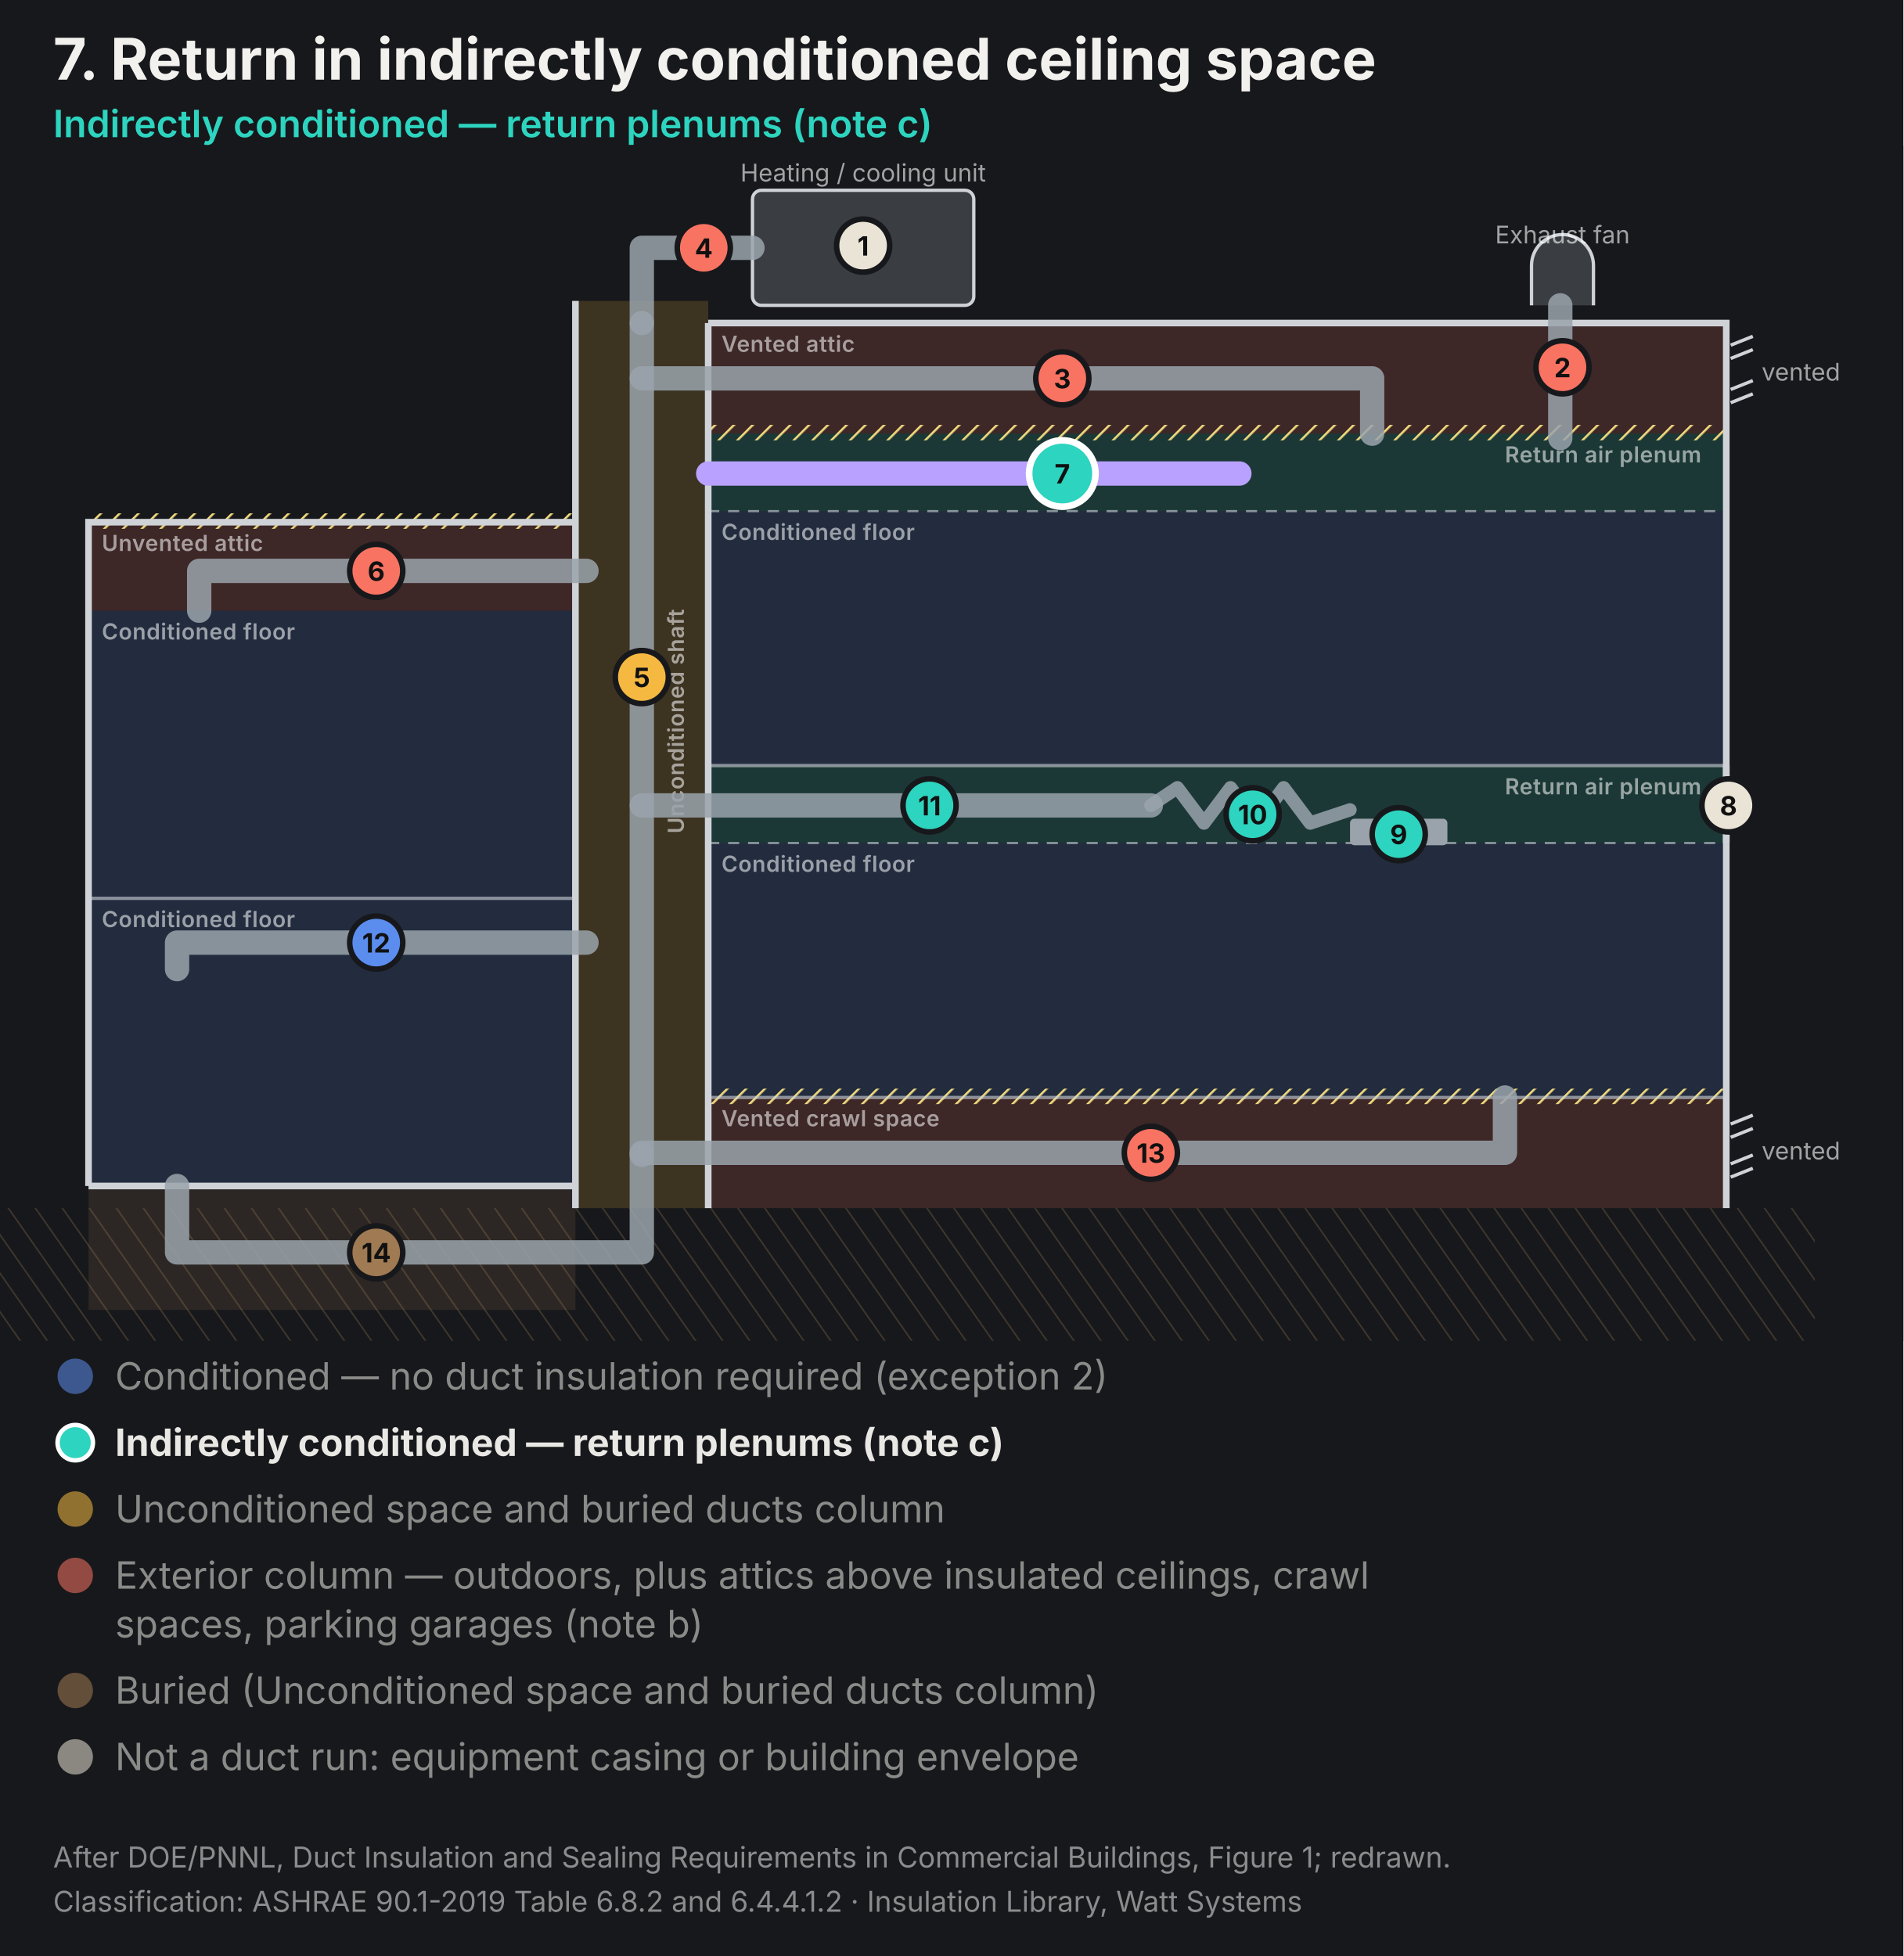
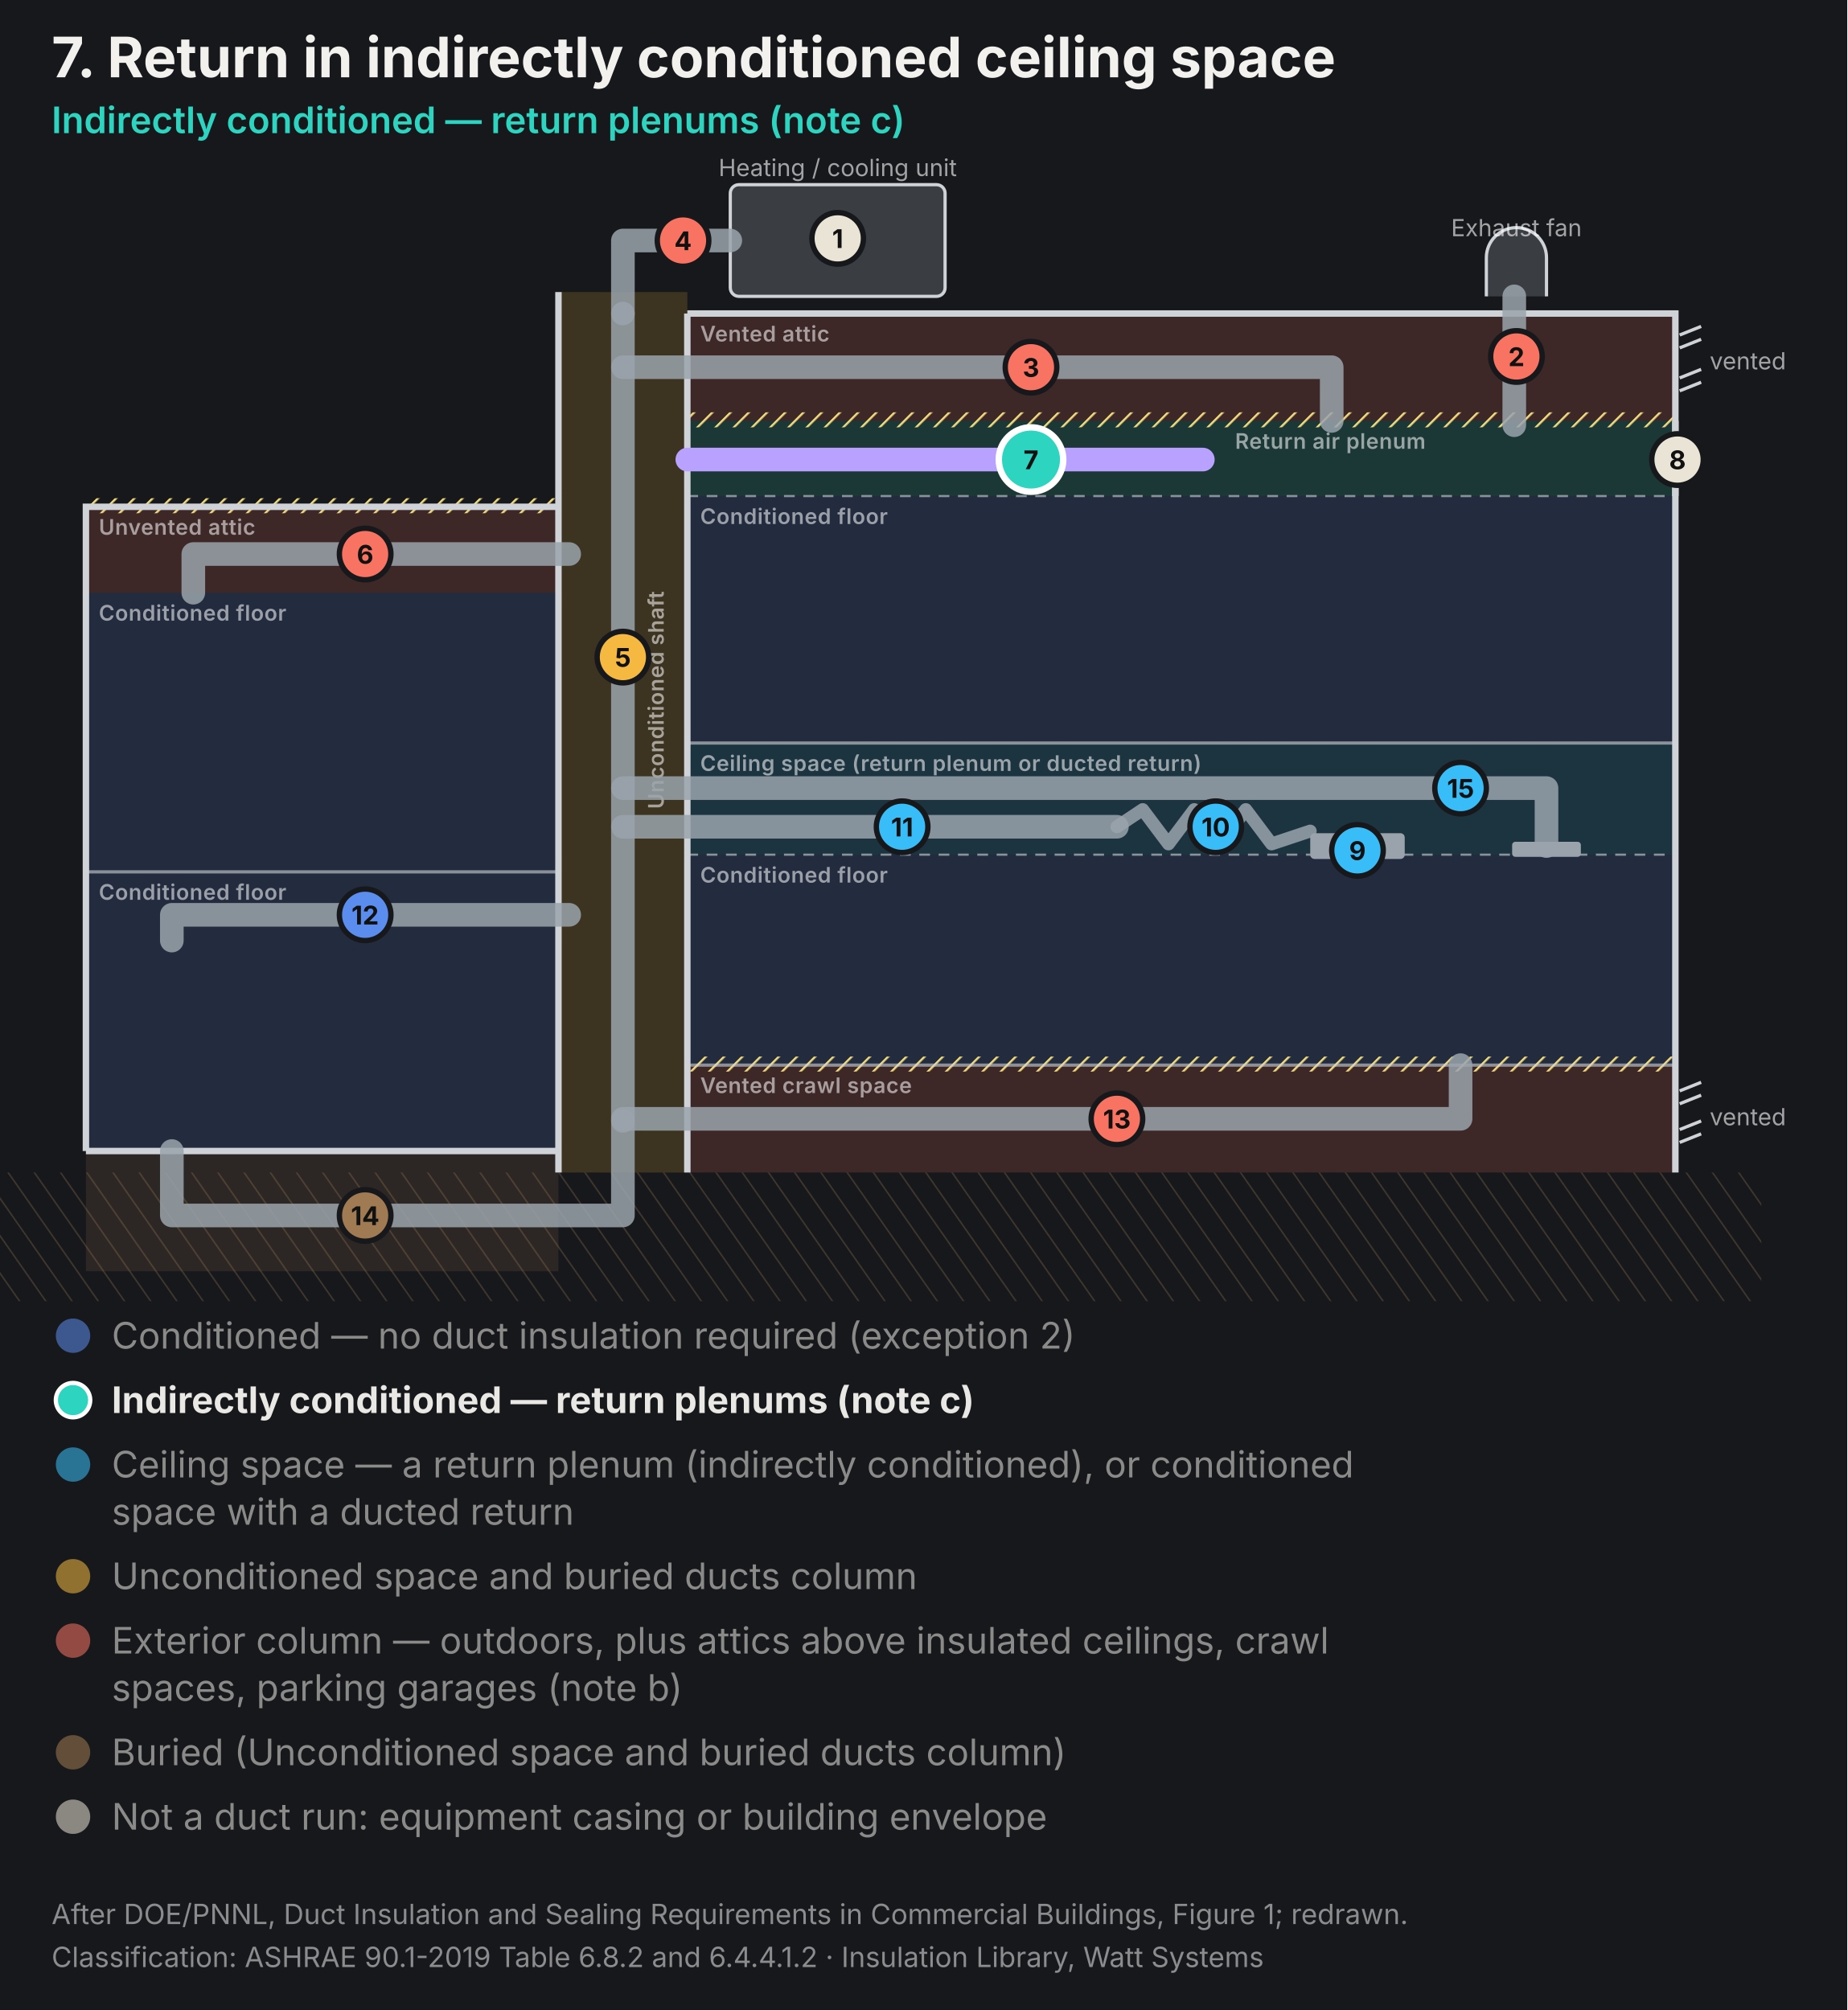
- <svg xmlns="http://www.w3.org/2000/svg" viewBox="0 0 860 884" width="860" height="884" font-family="system-ui, -apple-system, Segoe UI, sans-serif">
-   <rect width="860" height="884" fill="#17181b" />
+ <svg xmlns="http://www.w3.org/2000/svg" viewBox="0 0 860 936" width="860" height="936" font-family="system-ui, -apple-system, Segoe UI, sans-serif">
+   <rect width="860" height="936" fill="#17181b" />
  <text x="24" y="36" fill="#f2f1ee" font-size="26" font-weight="750">7. Return in indirectly conditioned ceiling space</text>
  <text x="24" y="62" fill="#2dd4bf" font-size="17" font-weight="600">Indirectly conditioned — return plenums (note c)</text>
-   <svg viewBox="80 40 860 540" role="img" aria-label="Building section with 14 numbered duct locations" width="860" height="540" x="0" y="66">
+   <svg viewBox="80 40 860 540" role="img" aria-label="Building section with 15 numbered duct locations" width="860" height="540" x="0" y="66">
    <style>
.g-space { font: 600 10px system-ui, -apple-system, sans-serif; fill: rgba(255,255,255,0.55); letter-spacing: 0.02em; }
.g-note { font: 11px system-ui, -apple-system, sans-serif; fill: rgba(255,255,255,0.6); }
.g-spot circle { stroke: #17181b; stroke-width: 2.5; }
.g-spot text { font: 750 12px system-ui, -apple-system, sans-serif; fill: #111; }
.g-spot.on circle { r: 15; stroke: #fff; stroke-width: 3; }
</style>
    <rect x="80" y="40" width="860" height="540" fill="#17181b" />
    <defs>
      <pattern id="g-hatch" width="6" height="6" patternUnits="userSpaceOnUse" patternTransform="rotate(45)">
        <line x1="0" y1="0" x2="0" y2="6" stroke="#e8d27a" stroke-width="2" />
      </pattern>
      <pattern id="g-earth" width="10" height="10" patternUnits="userSpaceOnUse" patternTransform="rotate(-35)">
        <line x1="0" y1="0" x2="0" y2="10" stroke="#5a4a3a" stroke-width="1.5" />
      </pattern>
    </defs>
    <rect x="80" y="520" width="820" height="60" fill="url(#g-earth)" opacity="0.55" />
    <rect x="120" y="510" width="220" height="56" fill="#a07a52" opacity="0.16" />
    <g>
      <rect x="400" y="120" width="460" height="50" fill="#f97362" opacity="0.17" />
      <text x="406" y="133" class="g-space">Vented attic</text>
    </g>
    <g>
      <rect x="400" y="170" width="460" height="35" fill="#2dd4bf" opacity="0.17" />
-       <text x="760" y="183" class="g-space">Return air plenum</text>
+       <text x="655" y="183" class="g-space">Return air plenum</text>
    </g>
    <g>
      <rect x="400" y="205" width="460" height="115" fill="#5b8def" opacity="0.17" />
      <text x="406" y="218" class="g-space">Conditioned floor</text>
    </g>
    <g>
-       <rect x="400" y="320" width="460" height="35" fill="#2dd4bf" opacity="0.17" />
-       <text x="760" y="333" class="g-space">Return air plenum</text>
+       <rect x="400" y="320" width="460" height="52" fill="#38bdf8" opacity="0.17" />
+       <text x="406" y="333" class="g-space">Ceiling space (return plenum or ducted return)</text>
    </g>
    <g>
-       <rect x="400" y="355" width="460" height="115" fill="#5b8def" opacity="0.17" />
-       <text x="406" y="368" class="g-space">Conditioned floor</text>
+       <rect x="400" y="372" width="460" height="98" fill="#5b8def" opacity="0.17" />
+       <text x="406" y="385" class="g-space">Conditioned floor</text>
    </g>
    <g>
      <rect x="400" y="470" width="460" height="50" fill="#f97362" opacity="0.17" />
      <text x="406" y="483" class="g-space">Vented crawl space</text>
    </g>
    <g>
      <rect x="340" y="110" width="60" height="410" fill="#f5b942" opacity="0.17" />
      <text x="389" y="300" class="g-space" transform="rotate(-90 389 300)" text-anchor="middle">Unconditioned shaft</text>
    </g>
    <g>
      <rect x="120" y="210" width="220" height="40" fill="#f97362" opacity="0.17" />
      <text x="126" y="223" class="g-space">Unvented attic</text>
    </g>
    <g>
      <rect x="120" y="250" width="220" height="130" fill="#5b8def" opacity="0.17" />
      <text x="126" y="263" class="g-space">Conditioned floor</text>
    </g>
    <g>
      <rect x="120" y="380" width="220" height="130" fill="#5b8def" opacity="0.17" />
      <text x="126" y="393" class="g-space">Conditioned floor</text>
    </g>
    <rect x="400" y="166" width="460" height="7" fill="url(#g-hatch)" />
    <rect x="120" y="206" width="220" height="7" fill="url(#g-hatch)" />
    <rect x="400" y="466" width="460" height="7" fill="url(#g-hatch)" />
    <path d="M120 510 V210 H340 M400 120 H860 V520 M120 510 H340 M340 110 V520 M400 120 V520" stroke="#cfd3d8" stroke-width="3" fill="none" />
    <path d="M400 320 H860 M400 470 H860 M120 380 H340" stroke="#cfd3d8" stroke-width="1.5" fill="none" opacity="0.6" />
-     <path d="M400 205 H860 M400 355 H860" stroke="#cfd3d8" stroke-width="1" stroke-dasharray="5 4" fill="none" opacity="0.6" />
+     <path d="M400 205 H860 M400 372 H860" stroke="#cfd3d8" stroke-width="1" stroke-dasharray="5 4" fill="none" opacity="0.6" />
    <path d="M862 130 l10 -4 M862 136 l10 -4" stroke="#cfd3d8" stroke-width="1.5" />
    <path d="M862 150 l10 -4 M862 156 l10 -4" stroke="#cfd3d8" stroke-width="1.5" />
    <path d="M862 482 l10 -4 M862 488 l10 -4" stroke="#cfd3d8" stroke-width="1.5" />
    <path d="M862 500 l10 -4 M862 506 l10 -4" stroke="#cfd3d8" stroke-width="1.5" />
    <text x="876" y="146" class="g-note">vented</text>
    <text x="876" y="498" class="g-note">vented</text>
    <rect x="420" y="60" width="100" height="52" rx="4" fill="#3a3d42" stroke="#cfd3d8" stroke-width="1.5" />
    <text x="470" y="56" class="g-note" text-anchor="middle">Heating / cooling unit</text>
    <path d="M772 112 v-18 a14 14 0 0 1 28 0 v18" fill="#3a3d42" stroke="#cfd3d8" stroke-width="1.5" />
    <text x="786" y="84" class="g-note" text-anchor="middle">Exhaust fan</text>
    <path d="M420 86 H370 V120" fill="none" stroke="#9aa3ab" stroke-width="11" stroke-linecap="round" stroke-linejoin="round" opacity="0.85" />
    <path d="M370 120 V496" fill="none" stroke="#9aa3ab" stroke-width="11" stroke-linecap="round" stroke-linejoin="round" opacity="0.85" />
    <path d="M370 145 H700 V170" fill="none" stroke="#9aa3ab" stroke-width="11" stroke-linecap="round" stroke-linejoin="round" opacity="0.85" />
    <path d="M785 172 V112" fill="none" stroke="#9aa3ab" stroke-width="11" stroke-linecap="round" stroke-linejoin="round" opacity="0.85" />
    <path d="M345 232 H170 V250" fill="none" stroke="#9aa3ab" stroke-width="11" stroke-linecap="round" stroke-linejoin="round" opacity="0.85" />
    <path d="M400 188 H640" fill="none" stroke="#b9a2ff" stroke-width="11" stroke-linecap="round" stroke-linejoin="round" opacity="1" />
-     <path d="M370 338 H600" fill="none" stroke="#9aa3ab" stroke-width="11" stroke-linecap="round" stroke-linejoin="round" opacity="0.85" />
-     <path d="M600 338 L612 330 L624 346 L636 330 L648 346 L660 330 L672 346 L690 340" fill="none" stroke="#9aa3ab" stroke-width="6" stroke-linecap="round" stroke-linejoin="round" opacity="0.85" />
+     <path d="M370 341 H800 V368" fill="none" stroke="#9aa3ab" stroke-width="11" stroke-linecap="round" stroke-linejoin="round" opacity="0.85" />
+     <path d="M370 359 H600" fill="none" stroke="#9aa3ab" stroke-width="11" stroke-linecap="round" stroke-linejoin="round" opacity="0.85" />
+     <path d="M600 359 L612 351 L624 367 L636 351 L648 367 L660 351 L672 367 L690 361" fill="none" stroke="#9aa3ab" stroke-width="6" stroke-linecap="round" stroke-linejoin="round" opacity="0.85" />
    <path d="M345 400 H160 V412" fill="none" stroke="#9aa3ab" stroke-width="11" stroke-linecap="round" stroke-linejoin="round" opacity="0.85" />
    <path d="M370 495 H760 V470" fill="none" stroke="#9aa3ab" stroke-width="11" stroke-linecap="round" stroke-linejoin="round" opacity="0.85" />
    <path d="M370 496 V540 H160 V510" fill="none" stroke="#9aa3ab" stroke-width="11" stroke-linecap="round" stroke-linejoin="round" opacity="0.85" />
-     <rect x="690" y="344" width="44" height="12" rx="2" fill="#9aa3ab" />
-     <path d="M860 320 V355" stroke="#cfd3d8" stroke-width="3" />
+     <rect x="690" y="362" width="44" height="12" rx="2" fill="#9aa3ab" />
+     <rect x="784" y="366" width="32" height="7" rx="1.5" fill="#9aa3ab" />
+     <path d="M860 170 V205" stroke="#cfd3d8" stroke-width="3" />
    <g class="g-spot " transform="translate(470 85)">
      <circle r="12" fill="#e9e4d6" />
      <text text-anchor="middle" dy="4.5">1</text>
    </g>
    <g class="g-spot " transform="translate(786 140)">
      <circle r="12" fill="#f97362" />
      <text text-anchor="middle" dy="4.5">2</text>
    </g>
    <g class="g-spot " transform="translate(560 145)">
      <circle r="12" fill="#f97362" />
      <text text-anchor="middle" dy="4.5">3</text>
    </g>
    <g class="g-spot " transform="translate(398 86)">
      <circle r="12" fill="#f97362" />
      <text text-anchor="middle" dy="4.5">4</text>
    </g>
    <g class="g-spot " transform="translate(370 280)">
      <circle r="12" fill="#f5b942" />
      <text text-anchor="middle" dy="4.5">5</text>
    </g>
    <g class="g-spot " transform="translate(250 232)">
      <circle r="12" fill="#f97362" />
      <text text-anchor="middle" dy="4.5">6</text>
    </g>
    <g class="g-spot on" transform="translate(560 188)">
      <circle r="15" fill="#2dd4bf" />
      <text text-anchor="middle" dy="4.5">7</text>
    </g>
-     <g class="g-spot " transform="translate(861 338)">
+     <g class="g-spot " transform="translate(861 188)">
      <circle r="12" fill="#e9e4d6" />
      <text text-anchor="middle" dy="4.5">8</text>
    </g>
-     <g class="g-spot " transform="translate(712 351)">
-       <circle r="12" fill="#2dd4bf" />
+     <g class="g-spot " transform="translate(712 370)">
+       <circle r="12" fill="#38bdf8" />
      <text text-anchor="middle" dy="4.5">9</text>
    </g>
-     <g class="g-spot " transform="translate(646 342)">
-       <circle r="12" fill="#2dd4bf" />
+     <g class="g-spot " transform="translate(646 359)">
+       <circle r="12" fill="#38bdf8" />
      <text text-anchor="middle" dy="4.5">10</text>
    </g>
-     <g class="g-spot " transform="translate(500 338)">
-       <circle r="12" fill="#2dd4bf" />
+     <g class="g-spot " transform="translate(500 359)">
+       <circle r="12" fill="#38bdf8" />
      <text text-anchor="middle" dy="4.5">11</text>
    </g>
    <g class="g-spot " transform="translate(250 400)">
      <circle r="12" fill="#5b8def" />
      <text text-anchor="middle" dy="4.5">12</text>
    </g>
    <g class="g-spot " transform="translate(600 495)">
      <circle r="12" fill="#f97362" />
      <text text-anchor="middle" dy="4.5">13</text>
    </g>
    <g class="g-spot " transform="translate(250 540)">
      <circle r="12" fill="#a07a52" />
      <text text-anchor="middle" dy="4.5">14</text>
    </g>
+     <g class="g-spot " transform="translate(760 341)">
+       <circle r="12" fill="#38bdf8" />
+       <text text-anchor="middle" dy="4.5">15</text>
+     </g>
  </svg>
  <g opacity="0.55">
    <circle cx="34" cy="622" r="8" fill="#5b8def" stroke="none" stroke-width="2" />
    <text x="52" y="628" fill="#e9e8e4" font-size="17" font-weight="400">Conditioned — no duct insulation required (exception 2)</text>
  </g>
  <g opacity="1">
    <circle cx="34" cy="652" r="8" fill="#2dd4bf" stroke="#fff" stroke-width="2" />
    <text x="52" y="658" fill="#e9e8e4" font-size="17" font-weight="700">Indirectly conditioned — return plenums (note c)</text>
  </g>
  <g opacity="0.55">
-     <circle cx="34" cy="682" r="8" fill="#f5b942" stroke="none" stroke-width="2" />
-     <text x="52" y="688" fill="#e9e8e4" font-size="17" font-weight="400">Unconditioned space and buried ducts column</text>
+     <circle cx="34" cy="682" r="8" fill="#38bdf8" stroke="none" stroke-width="2" />
+     <text x="52" y="688" fill="#e9e8e4" font-size="17" font-weight="400">Ceiling space — a return plenum (indirectly conditioned), or conditioned</text>
+     <text x="52" y="710" fill="#e9e8e4" font-size="17" font-weight="400">space with a ducted return</text>
  </g>
  <g opacity="0.55">
-     <circle cx="34" cy="712" r="8" fill="#f97362" stroke="none" stroke-width="2" />
-     <text x="52" y="718" fill="#e9e8e4" font-size="17" font-weight="400">Exterior column — outdoors, plus attics above insulated ceilings, crawl</text>
-     <text x="52" y="740" fill="#e9e8e4" font-size="17" font-weight="400">spaces, parking garages (note b)</text>
+     <circle cx="34" cy="734" r="8" fill="#f5b942" stroke="none" stroke-width="2" />
+     <text x="52" y="740" fill="#e9e8e4" font-size="17" font-weight="400">Unconditioned space and buried ducts column</text>
  </g>
  <g opacity="0.55">
-     <circle cx="34" cy="764" r="8" fill="#a07a52" stroke="none" stroke-width="2" />
-     <text x="52" y="770" fill="#e9e8e4" font-size="17" font-weight="400">Buried (Unconditioned space and buried ducts column)</text>
+     <circle cx="34" cy="764" r="8" fill="#f97362" stroke="none" stroke-width="2" />
+     <text x="52" y="770" fill="#e9e8e4" font-size="17" font-weight="400">Exterior column — outdoors, plus attics above insulated ceilings, crawl</text>
+     <text x="52" y="792" fill="#e9e8e4" font-size="17" font-weight="400">spaces, parking garages (note b)</text>
  </g>
  <g opacity="0.55">
-     <circle cx="34" cy="794" r="8" fill="#e9e4d6" stroke="none" stroke-width="2" />
-     <text x="52" y="800" fill="#e9e8e4" font-size="17" font-weight="400">Not a duct run: equipment casing or building envelope</text>
+     <circle cx="34" cy="816" r="8" fill="#a07a52" stroke="none" stroke-width="2" />
+     <text x="52" y="822" fill="#e9e8e4" font-size="17" font-weight="400">Buried (Unconditioned space and buried ducts column)</text>
  </g>
-   <text x="24" y="844" fill="rgba(255,255,255,0.5)" font-size="13">After DOE/PNNL, Duct Insulation and Sealing Requirements in Commercial Buildings, Figure 1; redrawn.</text>
-   <text x="24" y="864" fill="rgba(255,255,255,0.5)" font-size="13">Classification: ASHRAE 90.1-2019 Table 6.8.2 and 6.4.4.1.2 · Insulation Library, Watt Systems</text>
+   <g opacity="0.55">
+     <circle cx="34" cy="846" r="8" fill="#e9e4d6" stroke="none" stroke-width="2" />
+     <text x="52" y="852" fill="#e9e8e4" font-size="17" font-weight="400">Not a duct run: equipment casing or building envelope</text>
+   </g>
+   <text x="24" y="896" fill="rgba(255,255,255,0.5)" font-size="13">After DOE/PNNL, Duct Insulation and Sealing Requirements in Commercial Buildings, Figure 1; redrawn.</text>
+   <text x="24" y="916" fill="rgba(255,255,255,0.5)" font-size="13">Classification: ASHRAE 90.1-2019 Table 6.8.2 and 6.4.4.1.2 · Insulation Library, Watt Systems</text>
</svg>
